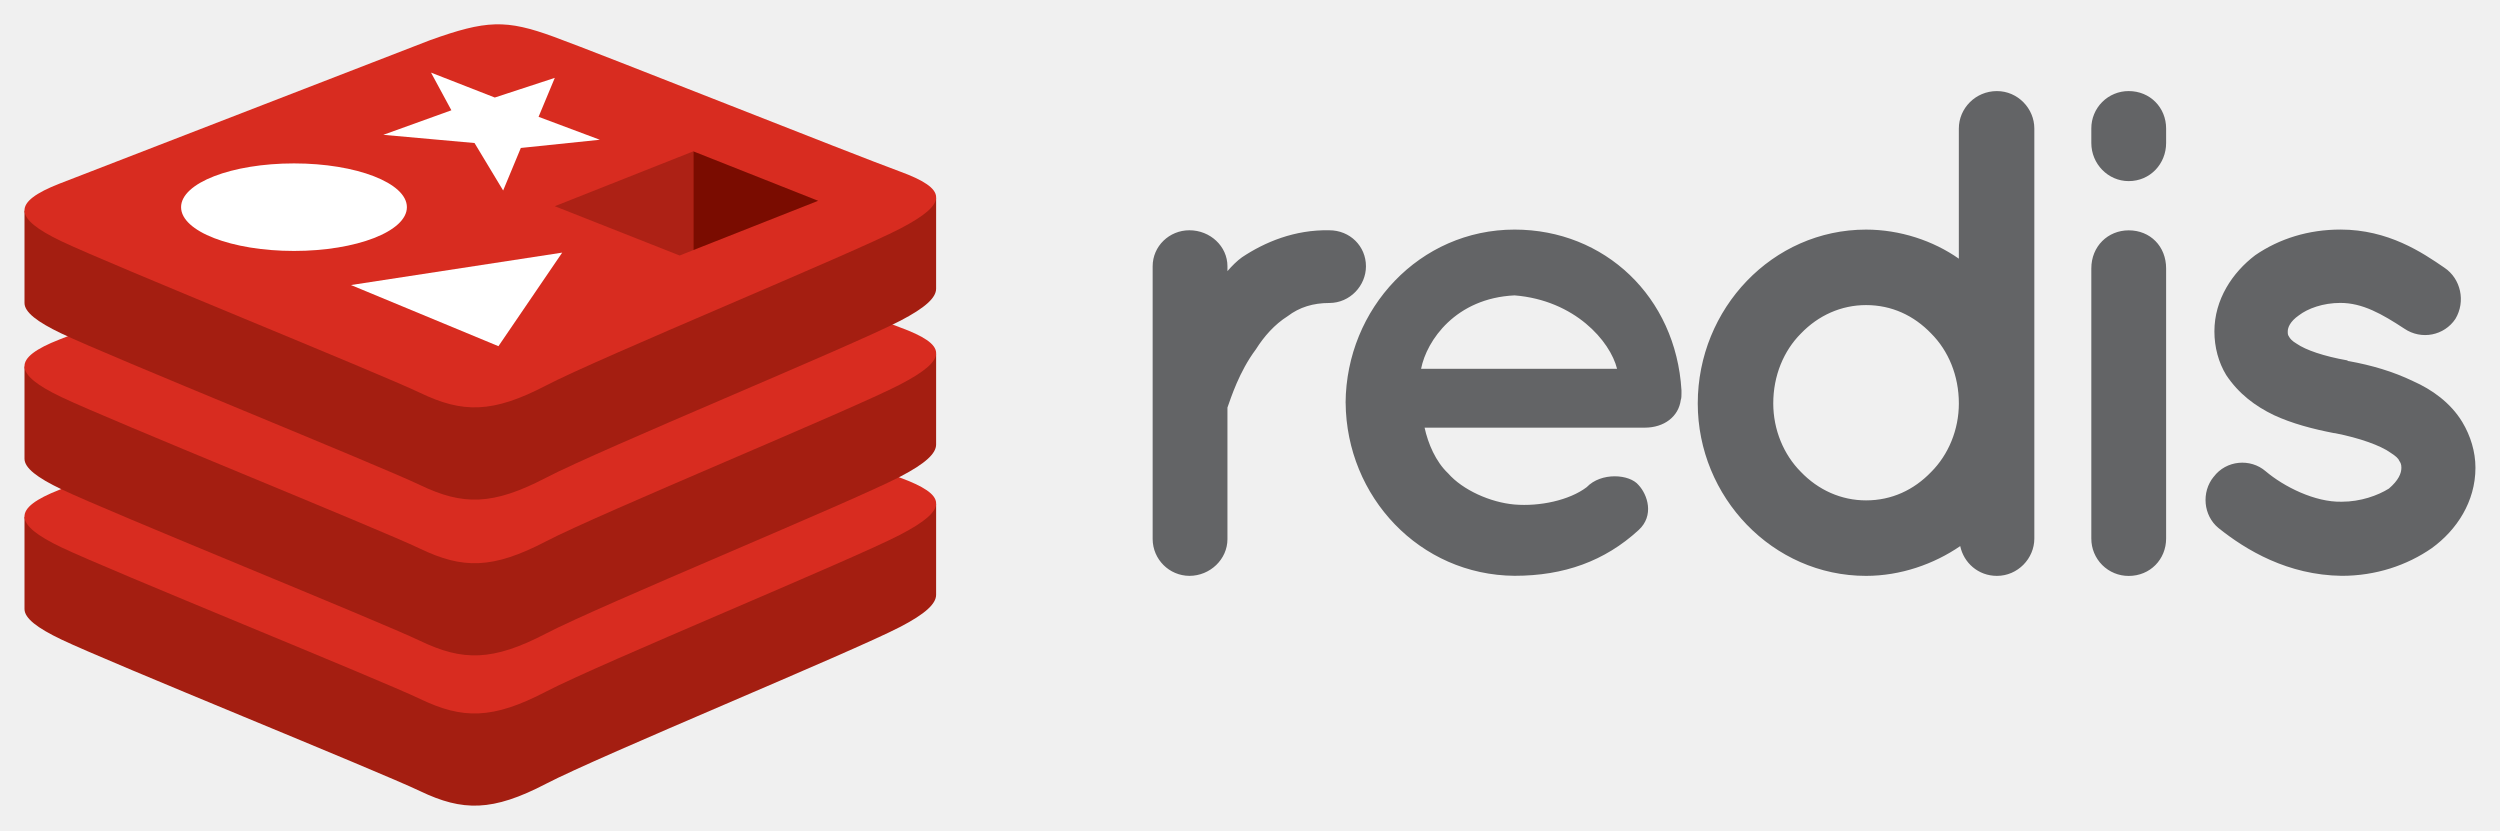
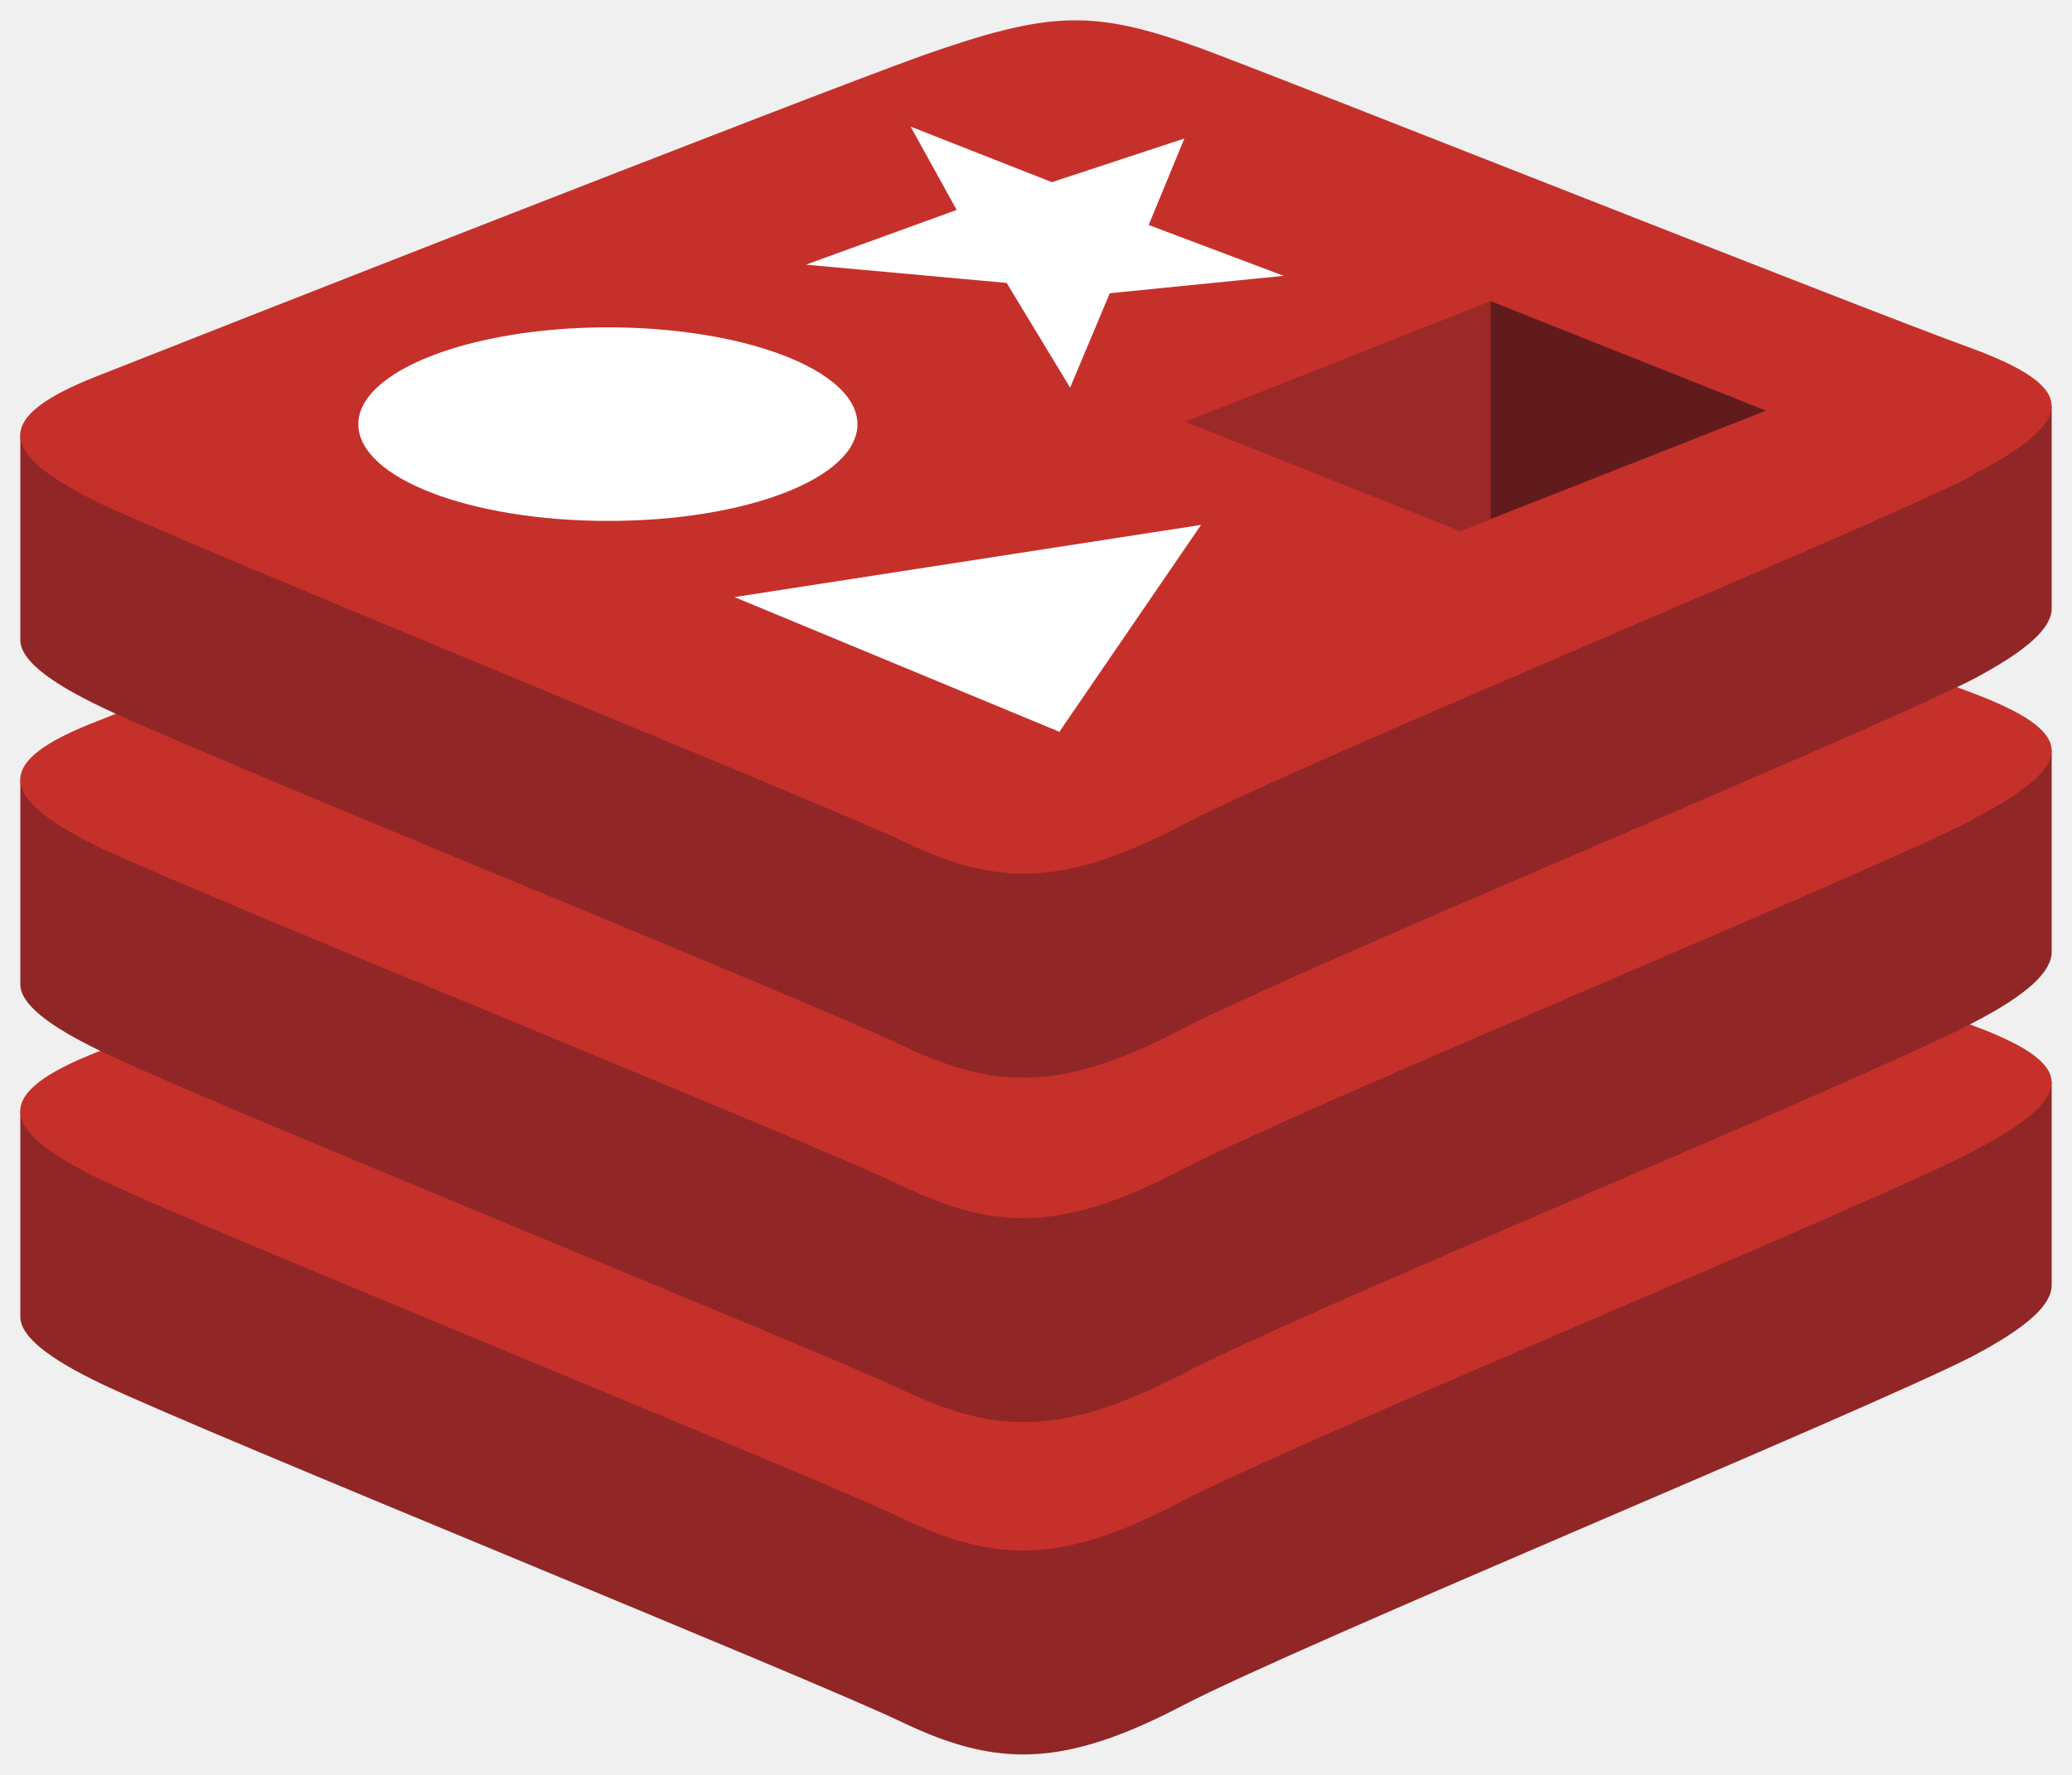
- <svg xmlns="http://www.w3.org/2000/svg" viewBox="8.28 12.83 103.44 34.36">
-   <g transform="matrix(.221737 0 0 .221737 -28.69527 -36.52461)">
-     <path d="M421.64 272.27c0 3.62-2.973 6.85-6.85 6.85-2.973 0-5.557.776-7.754 2.456-2.455 1.552-4.394 3.748-5.944 6.203-3.102 4.136-4.65 9.046-5.298 10.854v24.554c0 3.748-3.23 6.85-7.107 6.85a6.9 6.9 0 0 1-6.85-6.85V272.27c0-3.748 3.1-6.72 6.85-6.72 3.877 0 7.107 2.973 7.107 6.72v.905c.775-.905 1.8-1.938 2.714-2.585 4.265-2.842 9.82-5.17 16.282-5.04 3.877 0 6.85 2.973 6.85 6.72zm-3.8 25.46c.13-17.575 13.828-32.307 31.53-32.307 16.8 0 30.1 12.535 31.145 29.98v.646c0 .26 0 .904-.13 1.163-.4 3.102-3.102 5.17-6.72 5.17H432.58c.646 2.973 2.067 6.332 4.394 8.53 2.714 3.102 7.883 5.426 12.405 5.814 4.652.387 10.2-.775 13.44-3.23 2.713-2.844 8.012-2.455 9.692-.4 1.68 1.8 2.972 5.688 0 8.4-6.333 5.814-13.957 8.53-23.133 8.53-17.702-.127-31.4-14.73-31.53-32.305zm14.086-6.332h36.57c-1.292-5.17-7.883-12.793-19.126-13.698-10.983.516-16.4 8.4-17.445 13.698zM546.36 323.06c0 3.748-3.102 6.98-6.98 6.98-3.5 0-6.202-2.455-6.85-5.557-4.9 3.36-11.113 5.557-17.575 5.557-17.445 0-31.402-14.732-31.402-32.178 0-17.705 13.957-32.437 31.402-32.437 6.333 0 12.535 2.067 17.316 5.427v-24.294c0-3.748 3.102-6.98 7.107-6.98 3.877 0 6.98 3.23 6.98 6.98v76.503zm-31.402-43.55c-4.652 0-8.917 1.938-12.146 5.298-3.23 3.23-5.17 7.882-5.17 13.052 0 4.9 1.938 9.562 5.17 12.793 3.23 3.36 7.494 5.3 12.146 5.3 4.78 0 8.917-1.938 12.147-5.3 3.23-3.23 5.17-7.883 5.17-12.793 0-5.17-1.938-9.82-5.17-13.052-3.23-3.36-7.366-5.298-12.147-5.298zm55.992-30.24c0 3.877-2.972 7.107-6.98 7.107-3.877 0-6.978-3.23-6.978-7.107v-2.714a6.95 6.95 0 0 1 6.978-6.979c4.007 0 6.98 3.102 6.98 6.98zm0 23.4v50.4c0 3.877-2.972 6.98-6.98 6.98a6.95 6.95 0 0 1-6.978-6.979v-50.4c0-4.135 3.1-7.108 6.978-7.108 4.008 0 6.98 2.973 6.98 7.108zm8.88 38.88c2.326-3.1 6.85-3.488 9.692-1.033 3.36 2.844 9.176 5.814 14.215 5.686 3.5 0 6.72-1.162 8.788-2.455 1.8-1.55 2.325-2.842 2.325-3.877 0-.646-.13-.904-.387-1.293-.13-.387-.646-.904-1.68-1.55-1.8-1.293-5.686-2.715-10.338-3.62h-.13c-4.007-.775-7.884-1.8-11.243-3.36-3.5-1.68-6.6-4.005-8.917-7.494-1.42-2.326-2.196-5.17-2.196-8.14 0-5.945 3.36-10.985 7.624-14.216 4.523-3.1 9.95-4.78 15.896-4.78 8.916 0 15.248 4.265 19.384 7.107 3.102 2.068 4.006 6.333 2.067 9.562-2.067 3.102-6.332 4.007-9.562 1.8-4.135-2.713-7.754-4.782-11.9-4.782-3.23 0-6.074 1.034-7.754 2.326-1.68 1.164-2.067 2.327-2.067 2.973 0 .516 0 .646.258 1.033.13.258.517.775 1.422 1.292 1.68 1.163 5.04 2.326 9.434 3.102l.13.13h.13c4.265.774 8.27 1.938 12.018 3.747 3.5 1.55 6.98 4.006 9.176 7.624 1.55 2.584 2.455 5.557 2.455 8.53 0 6.332-3.5 11.63-8.142 15-4.652 3.23-10.468 5.17-16.8 5.17-10.08-.13-17.833-4.78-23.002-8.916-2.844-2.326-3.23-6.72-.906-9.564z" fill="#636466" />
-     <path d="M334.77 339.54c-9.078 4.732-56.106 24.068-66.118 29.287s-15.574 5.17-23.483 1.39-57.955-23.996-66.97-28.305c-4.506-2.154-6.875-3.97-6.875-5.688v-17.195s65.153-14.184 75.672-17.957 14.167-3.9 23.118-.63 62.474 12.936 71.32 16.176l-.004 16.95c.001 1.7-2.04 3.565-6.66 5.973z" fill="#a41e11" />
-     <path d="M334.77 322.34c-9.078 4.73-56.106 24.068-66.118 29.287s-15.574 5.17-23.483 1.39-57.955-23.998-66.97-28.305-9.204-7.275-.348-10.742l69.146-26.77c10.518-3.772 14.167-3.9 23.118-.63s55.7 21.886 64.545 25.126 9.188 5.913.1 10.645z" fill="#d82c20" />
-     <path d="M334.77 311.5c-9.078 4.732-56.106 24.068-66.118 29.29s-15.574 5.168-23.483 1.387-57.955-23.996-66.97-28.305c-4.506-2.154-6.875-3.97-6.875-5.686v-17.197s65.153-14.183 75.672-17.957 14.167-3.9 23.118-.63 62.474 12.934 71.32 16.175l-.004 16.953c.001 1.7-2.04 3.564-6.66 5.972z" fill="#a41e11" />
-     <path d="M334.77 294.3c-9.078 4.732-56.106 24.068-66.118 29.29s-15.574 5.168-23.483 1.387-57.955-23.997-66.97-28.305-9.204-7.274-.348-10.743l69.146-26.768c10.518-3.773 14.167-3.9 23.118-.63s55.7 21.885 64.545 25.126 9.188 5.913.1 10.645z" fill="#d82c20" />
-     <path d="M334.77 282.42c-9.078 4.732-56.106 24.07-66.118 29.3s-15.574 5.168-23.483 1.387-57.955-23.997-66.97-28.305c-4.506-2.154-6.875-3.97-6.875-5.686V261.91s65.153-14.183 75.672-17.956 14.167-3.9 23.118-.63 62.474 12.934 71.32 16.175l-.004 16.952c.001 1.698-2.04 3.563-6.66 5.97z" fill="#a41e11" />
-     <path d="M334.77 265.22c-9.078 4.732-56.106 24.07-66.118 29.29s-15.574 5.168-23.483 1.388-57.955-23.997-66.97-28.305-9.204-7.275-.348-10.743l69.146-26.768c10.518-3.774 14.167-3.9 23.118-.63s55.7 21.885 64.545 25.126 9.188 5.912.1 10.643z" fill="#d82c20" />
-     <g fill="#fff">
-       <path d="M255.3 249.27l-17.02-1.53 12.7-4.58-3.8-7.03 11.9 4.65 11.2-3.67-3.03 7.27 11.43 4.28-14.74 1.53-3.3 7.94zm-23.06 26.5l39.42-6.05-11.9 17.46z" />
-       <ellipse cx="221.61" rx="21.069" ry="8.167" cy="261.24" />
-     </g>
-     <path d="M319.42 260.05l-23.3 9.2v-18.43z" fill="#7a0c00" />
-     <path d="M296.1 250.83v18.43l-2.53 1-23.3-9.2z" fill="#ad2115" />
-   </g>
+ <svg xmlns="http://www.w3.org/2000/svg" preserveAspectRatio="xMidYMid" viewBox="-2.56 -1.96 261.12 223.7">
+   <path d="M246 169c-13.7 7-84.5 36.2-99.5 44-15.1 7.9-23.5 7.8-35.4 2.1C99.2 209.4 24 179 10.3 172.5 3.6 169.3 0 166.5 0 164v-26s98-21.3 113.9-27c15.8-5.6 21.3-5.8 34.8-.9 13.4 5 94 19.5 107.3 24.3V160c0 2.5-3 5.3-10 9" fill="#912626" />
+   <path d="M246 143.2c-13.7 7.1-84.5 36.2-99.5 44-15.1 8-23.5 7.9-35.4 2.2-11.9-5.7-87.2-36.1-100.8-42.6-13.5-6.5-13.8-11-.5-16.2 13.4-5.2 88.2-34.6 104-40.3 16-5.6 21.4-5.8 34.9-1 13.4 5 83.8 33 97.1 37.9 13.3 4.9 13.8 8.9.2 16" fill="#C6302B" />
+   <path d="M246 127c-13.7 7.2-84.5 36.3-99.5 44.2-15.1 7.8-23.5 7.7-35.4 2-11.9-5.6-87.2-36-100.8-42.6-6.7-3.2-10.3-6-10.3-8.5V96.2s98-21.3 113.9-27c15.8-5.7 21.3-5.9 34.8-1 13.4 5 94 19.5 107.3 24.4V118c0 2.5-3 5.4-10 9" fill="#912626" />
+   <path d="M246 101.4c-13.7 7-84.5 36.2-99.5 44-15.1 7.9-23.5 7.8-35.4 2.1C99.2 141.8 24 111.4 10.3 105c-13.5-6.5-13.8-11-.5-16.1C23.2 83.5 98 54 113.8 48.5c16-5.7 21.4-6 34.9-1 13.4 5 83.8 33 97.1 37.8 13.3 5 13.8 9 .2 16" fill="#C6302B" />
+   <path d="M246 83.7c-13.7 7-84.5 36.2-99.5 44-15.1 7.9-23.5 7.8-35.4 2.1C99.2 124.1 24 93.7 10.3 87.2 3.6 84 0 81.2 0 78.7v-26s98-21.3 113.9-27c15.8-5.6 21.3-5.8 34.8-.9 13.4 5 94 19.5 107.3 24.4v25.5c0 2.5-3 5.3-10 9" fill="#912626" />
+   <path d="M246 58c-13.7 7-84.5 36.1-99.5 44-15.1 7.9-23.5 7.8-35.4 2C99.2 98.5 24 68 10.3 61.6c-13.5-6.5-13.8-11-.5-16.2C23.2 40.1 98 10.7 113.8 5c16-5.6 21.4-5.8 34.9-.9 13.4 5 83.8 33 97.1 37.8 13.3 4.9 13.8 9 .2 16" fill="#C6302B" />
+   <path d="m159.3 32.8-22 2.2-5 11.9-8-13.2L99 31.4l19-6.9-5.8-10.5 17.8 7 16.7-5.5-4.5 10.9 17 6.4M131 90.3l-41-17 58.8-9.1-17.8 26M74 39.3c17.5 0 31.5 5.5 31.5 12.2 0 6.8-14 12.2-31.4 12.2s-31.5-5.4-31.5-12.2c0-6.7 14.1-12.2 31.5-12.2" fill="#FFF" />
+   <path d="M185.3 36 220 49.8l-34.8 13.7V36" fill="#621B1C" />
+   <path d="M146.8 51.2 185.3 36v27.5l-3.8 1.5-34.7-13.8" fill="#9A2928" />
</svg>
